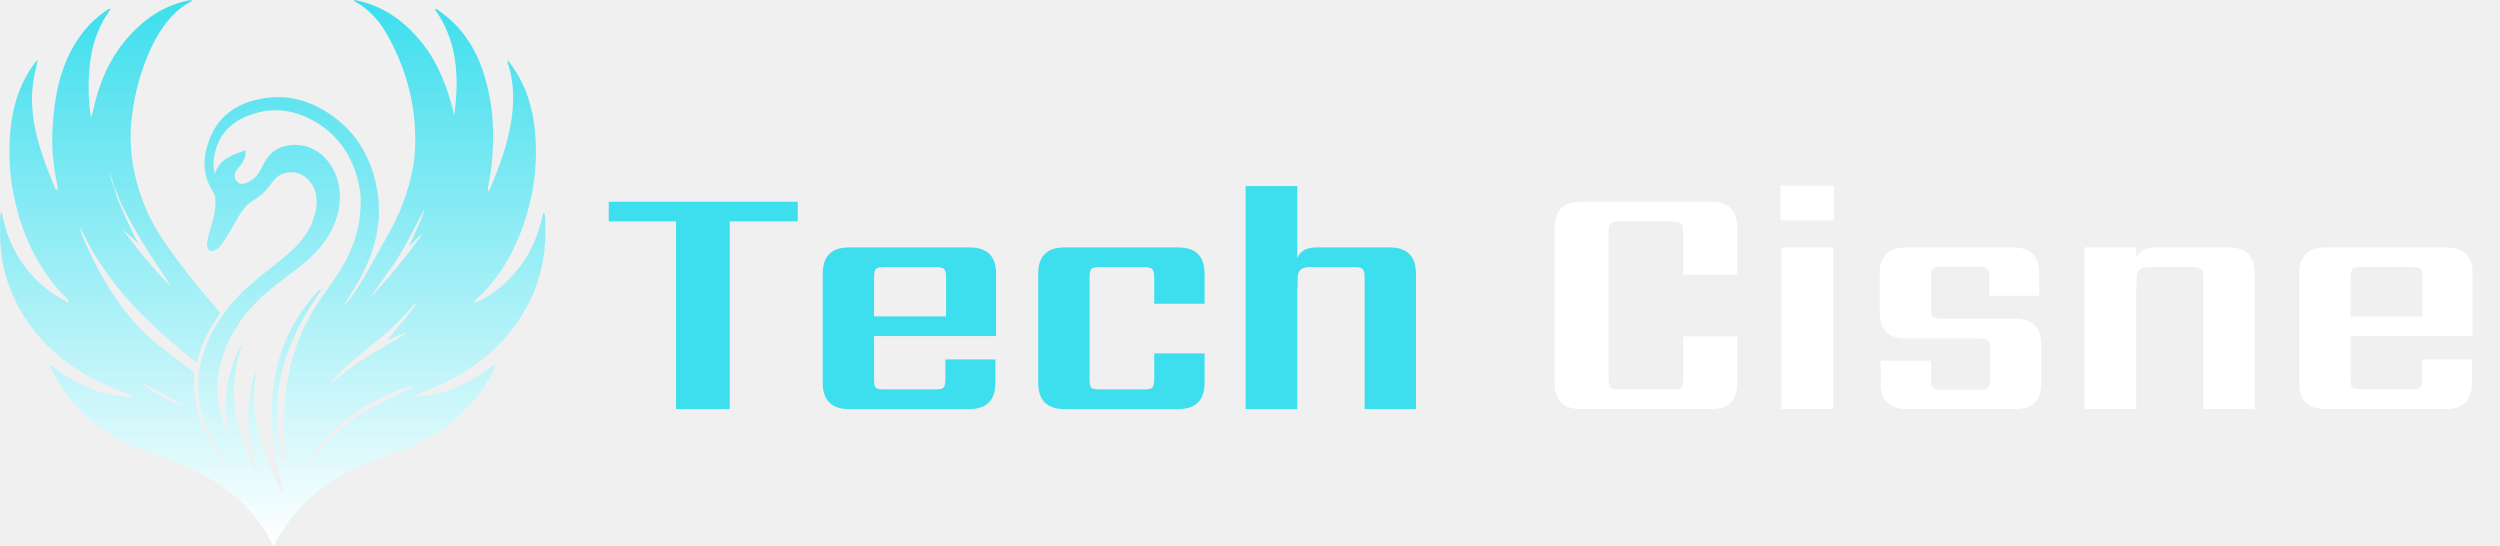
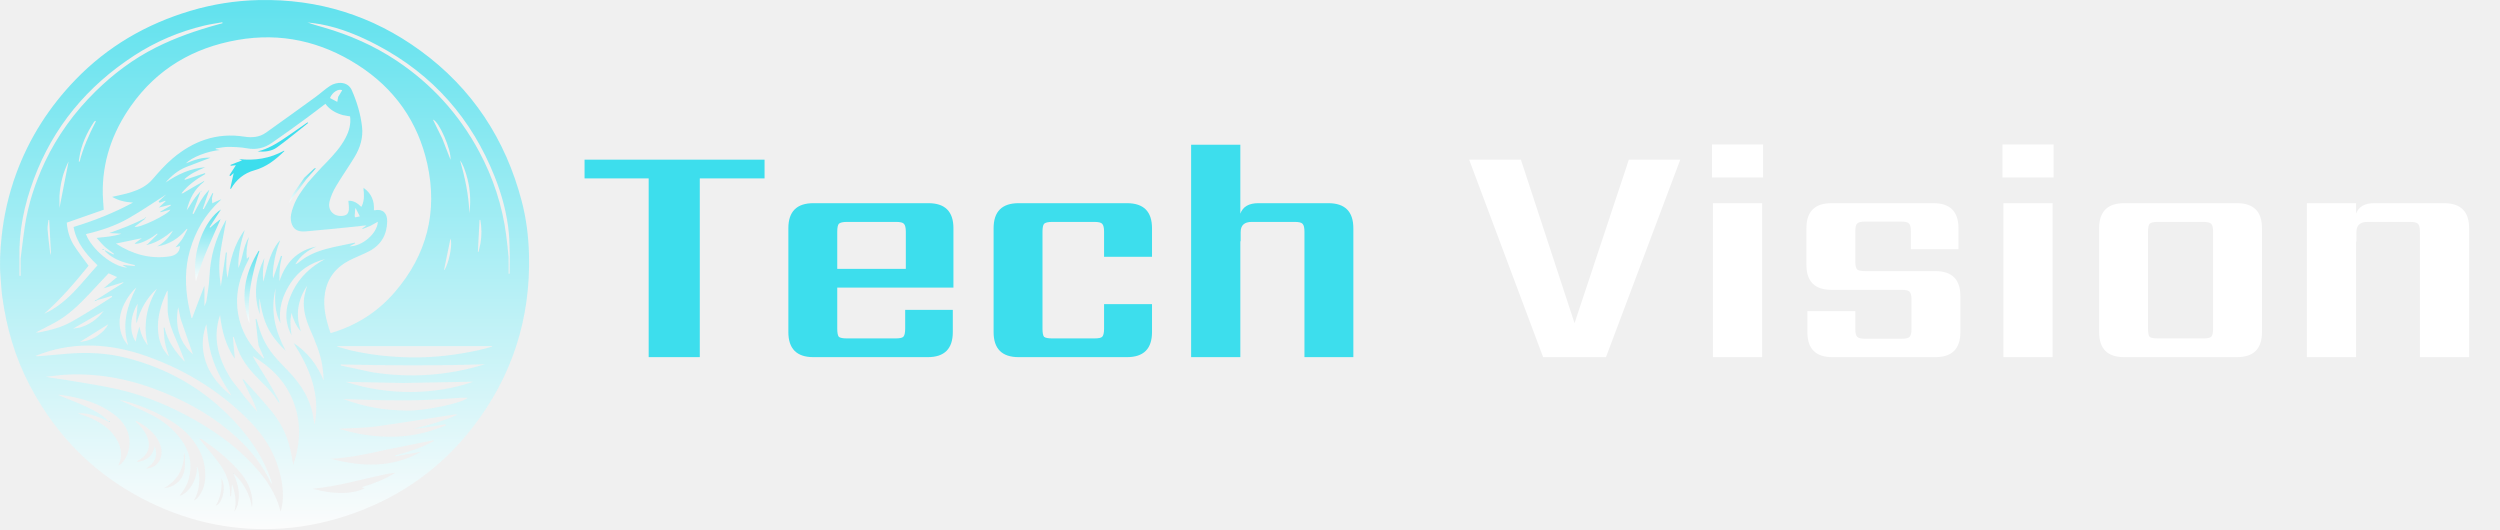
- <svg xmlns="http://www.w3.org/2000/svg" width="165" height="36" viewBox="0 0 165 36" fill="none">
-   <path d="M52.65 13.316V14.614H48.162V27H44.62V14.614H40.176V13.316H52.65ZM57.688 20.884H62.44V18.31C62.44 18.031 62.396 17.848 62.308 17.76C62.235 17.672 62.051 17.628 61.758 17.628H58.37C58.077 17.628 57.886 17.672 57.798 17.76C57.725 17.848 57.688 18.031 57.688 18.31V20.884ZM56.038 16.33H64.002C65.161 16.33 65.74 16.909 65.74 18.068V22.182H57.688V25.02C57.688 25.313 57.725 25.504 57.798 25.592C57.886 25.665 58.077 25.702 58.37 25.702H61.714C62.008 25.702 62.191 25.665 62.264 25.592C62.352 25.504 62.396 25.313 62.396 25.02V23.722H65.696V25.262C65.696 26.421 65.117 27 63.958 27H56.038C54.88 27 54.3 26.421 54.3 25.262V18.068C54.3 16.909 54.88 16.33 56.038 16.33ZM79.501 20.048H76.179V18.31C76.179 18.031 76.135 17.848 76.047 17.76C75.974 17.672 75.79 17.628 75.497 17.628H72.593C72.299 17.628 72.109 17.672 72.021 17.76C71.948 17.848 71.911 18.031 71.911 18.31V25.02C71.911 25.313 71.948 25.504 72.021 25.592C72.109 25.665 72.299 25.702 72.593 25.702H75.497C75.79 25.702 75.974 25.665 76.047 25.592C76.135 25.504 76.179 25.313 76.179 25.02V23.326H79.501V25.262C79.501 26.421 78.921 27 77.763 27H70.261C69.102 27 68.523 26.421 68.523 25.262V18.068C68.523 16.909 69.102 16.33 70.261 16.33H77.763C78.921 16.33 79.501 16.909 79.501 18.068V20.048ZM86.876 16.33H91.716C92.875 16.33 93.454 16.909 93.454 18.068V27H90.066V18.31C90.066 18.031 90.022 17.848 89.934 17.76C89.861 17.672 89.677 17.628 89.384 17.628H86.414C85.901 17.628 85.644 17.863 85.644 18.332V18.97H85.622V27H82.212V12.282H85.622V17.056C85.798 16.572 86.216 16.33 86.876 16.33Z" fill="#3DDEED" />
-   <path d="M114.657 18.134H111.093V15.296C111.093 15.003 111.049 14.819 110.961 14.746C110.873 14.658 110.689 14.614 110.411 14.614H106.847C106.568 14.614 106.385 14.658 106.297 14.746C106.209 14.819 106.165 15.003 106.165 15.296V25.02C106.165 25.313 106.209 25.504 106.297 25.592C106.385 25.665 106.568 25.702 106.847 25.702H110.411C110.689 25.702 110.873 25.665 110.961 25.592C111.049 25.504 111.093 25.313 111.093 25.02V22.204H114.657V25.262C114.657 26.421 114.077 27 112.919 27H104.339C103.18 27 102.601 26.421 102.601 25.262V15.054C102.601 13.895 103.18 13.316 104.339 13.316H112.919C114.077 13.316 114.657 13.895 114.657 15.054V18.134ZM120.988 27H117.578V16.33H120.988V27ZM117.512 14.548V12.26H121.054V14.548H117.512ZM131.338 25.042V23.018C131.338 22.739 131.294 22.556 131.206 22.468C131.133 22.38 130.95 22.336 130.656 22.336H125.794C124.636 22.336 124.056 21.757 124.056 20.598V18.068C124.056 16.909 124.636 16.33 125.794 16.33H132.856C134.015 16.33 134.594 16.909 134.594 18.068V19.52H131.294V18.288C131.294 17.995 131.25 17.811 131.162 17.738C131.089 17.65 130.906 17.606 130.612 17.606H128.126C127.848 17.606 127.664 17.65 127.576 17.738C127.488 17.811 127.444 17.995 127.444 18.288V20.356C127.444 20.649 127.488 20.84 127.576 20.928C127.664 21.001 127.848 21.038 128.126 21.038H132.988C134.147 21.038 134.726 21.617 134.726 22.776V25.262C134.726 26.421 134.147 27 132.988 27H125.86C124.702 27 124.122 26.421 124.122 25.262V23.81H127.444V25.042C127.444 25.321 127.488 25.504 127.576 25.592C127.664 25.68 127.848 25.724 128.126 25.724H130.656C130.95 25.724 131.133 25.68 131.206 25.592C131.294 25.504 131.338 25.321 131.338 25.042ZM142.241 16.33H147.081C148.24 16.33 148.819 16.909 148.819 18.068V27H145.409V18.31C145.409 18.031 145.365 17.848 145.277 17.76C145.189 17.672 145.006 17.628 144.727 17.628H141.779C141.266 17.628 141.009 17.863 141.009 18.332V18.992H140.987V27H137.577V16.33H140.987V17.056C141.163 16.572 141.581 16.33 142.241 16.33ZM155.141 20.884H159.893V18.31C159.893 18.031 159.849 17.848 159.761 17.76C159.688 17.672 159.505 17.628 159.211 17.628H155.823C155.53 17.628 155.339 17.672 155.251 17.76C155.178 17.848 155.141 18.031 155.141 18.31V20.884ZM153.491 16.33H161.455C162.614 16.33 163.193 16.909 163.193 18.068V22.182H155.141V25.02C155.141 25.313 155.178 25.504 155.251 25.592C155.339 25.665 155.53 25.702 155.823 25.702H159.167C159.461 25.702 159.644 25.665 159.717 25.592C159.805 25.504 159.849 25.313 159.849 25.02V23.722H163.149V25.262C163.149 26.421 162.57 27 161.411 27H153.491C152.333 27 151.753 26.421 151.753 25.262V18.068C151.753 16.909 152.333 16.33 153.491 16.33Z" fill="white" />
-   <path d="M11.949 0.516C10.809 1.432 10.122 2.684 9.595 4.062C9.129 5.282 8.825 6.551 8.683 7.862C8.477 9.78 8.79 11.609 9.466 13.384C10.014 14.822 10.864 16.036 11.751 17.227C12.562 18.315 13.419 19.361 14.308 20.375C14.553 20.655 14.553 20.653 14.347 20.957C13.772 21.805 13.284 22.702 13.051 23.741C13.039 23.797 13.008 23.849 12.972 23.938C9.886 21.465 7.016 18.804 5.283 14.965C5.362 15.463 5.569 15.889 5.765 16.32C6.637 18.243 7.714 20.009 9.103 21.537C9.897 22.411 10.837 23.076 11.757 23.77C12.051 23.992 12.351 24.203 12.645 24.424C12.787 24.53 12.851 24.647 12.832 24.873C12.726 26.165 12.985 27.38 13.532 28.53C13.916 29.335 14.412 30.051 14.949 30.737C14.974 30.77 14.982 30.818 15.032 30.826C14.806 30.417 14.562 30.03 14.334 29.631C13.741 28.594 13.267 27.502 13.131 26.275C12.989 25.001 13.184 23.781 13.676 22.612C14.342 21.031 15.372 19.788 16.608 18.716C17.441 17.993 18.337 17.365 19.159 16.628C19.917 15.95 20.531 15.155 20.791 14.102C20.996 13.273 20.946 12.488 20.331 11.846C19.665 11.15 18.524 11.217 17.972 12.022C17.627 12.525 17.227 12.932 16.717 13.227C16.091 13.589 15.767 14.254 15.407 14.874C15.169 15.284 14.943 15.703 14.665 16.082C14.546 16.245 14.416 16.401 14.236 16.486C14.101 16.551 13.965 16.635 13.814 16.506C13.669 16.382 13.649 16.212 13.666 16.039C13.703 15.676 13.822 15.335 13.927 14.99C14.104 14.414 14.229 13.828 14.221 13.213C14.218 13.003 14.173 12.819 14.063 12.654C13.356 11.594 13.378 10.446 13.788 9.295C14.302 7.848 15.353 7.023 16.684 6.647C18.715 6.075 20.576 6.553 22.262 7.893C23.727 9.058 24.569 10.657 24.9 12.574C25.211 14.378 24.862 16.079 24.114 17.701C23.76 18.47 23.302 19.167 22.867 19.879C22.825 19.948 22.756 20.001 22.748 20.165C22.953 19.901 23.133 19.688 23.293 19.459C24.136 18.26 24.777 16.919 25.521 15.651C26.336 14.26 26.929 12.765 27.236 11.145C27.418 10.184 27.441 9.212 27.373 8.231C27.226 6.105 26.588 4.161 25.587 2.352C25.066 1.413 24.383 0.634 23.471 0.126C23.43 0.102 23.381 0.087 23.379 0C25.136 0.314 26.554 1.269 27.735 2.683C28.91 4.09 29.547 5.788 29.982 7.605C30.315 5.109 30.202 2.71 28.692 0.6C28.827 0.569 28.885 0.653 28.955 0.7C30.485 1.742 31.461 3.248 32.003 5.101C32.341 6.258 32.523 7.446 32.543 8.667C32.563 9.902 32.472 11.12 32.216 12.323C32.197 12.412 32.167 12.507 32.212 12.603C32.304 12.588 32.315 12.499 32.343 12.435C32.973 10.984 33.516 9.497 33.755 7.904C33.942 6.654 33.923 5.407 33.524 4.194C33.508 4.147 33.481 4.099 33.51 4.043C33.594 4.016 33.615 4.101 33.65 4.147C34.548 5.333 35.061 6.699 35.255 8.217C35.575 10.733 35.23 13.149 34.313 15.468C33.674 17.087 32.77 18.511 31.54 19.672C31.455 19.752 31.346 19.819 31.305 20.011C32.524 19.503 33.476 18.678 34.287 17.637C35.106 16.585 35.586 15.357 35.856 14.023C35.972 14.058 35.953 14.139 35.959 14.203C36.159 16.713 35.64 19.017 34.281 21.068C33.139 22.792 31.636 24.037 29.896 24.965C29.11 25.384 28.297 25.727 27.479 26.057C27.406 26.086 27.334 26.121 27.27 26.187C28.244 26.131 29.2 25.978 30.114 25.583C31.034 25.187 31.87 24.629 32.699 24.031C32.62 24.352 32.477 24.636 32.324 24.909C31.542 26.297 30.488 27.391 29.257 28.302C27.956 29.266 26.48 29.765 25.006 30.279C23.314 30.869 21.728 31.682 20.365 32.952C19.476 33.781 18.743 34.753 18.162 35.861C18.142 35.898 18.123 35.936 18.101 35.971C18.093 35.984 18.076 35.989 18.06 36C17.953 35.94 17.923 35.815 17.869 35.713C17.023 34.102 15.817 32.89 14.38 31.925C12.994 30.995 11.474 30.43 9.934 29.907C8.498 29.419 7.157 28.723 5.97 27.701C4.905 26.782 4.028 25.689 3.388 24.376C3.344 24.286 3.308 24.191 3.29 24.066C4.109 24.669 4.948 25.219 5.869 25.607C6.801 25.998 7.77 26.157 8.81 26.225C8.718 26.103 8.638 26.083 8.56 26.053C7.19 25.543 5.855 24.945 4.638 24.077C2.854 22.805 1.477 21.142 0.641 18.982C0.338 18.198 0.155 17.379 0.065 16.531C-0.016 15.762 -0.013 14.996 0.028 14.226C0.032 14.169 0.024 14.107 0.111 14.018C0.656 16.826 2.152 18.76 4.495 19.974C4.552 19.806 4.469 19.762 4.415 19.709C2.47 17.776 1.356 15.348 0.844 12.562C0.633 11.41 0.586 10.243 0.651 9.076C0.749 7.341 1.186 5.723 2.178 4.325C2.256 4.214 2.318 4.079 2.489 3.994C2.419 4.297 2.355 4.561 2.297 4.826C1.931 6.523 2.147 8.17 2.656 9.793C2.923 10.646 3.234 11.479 3.588 12.293C3.629 12.39 3.648 12.511 3.786 12.572C3.82 12.254 3.727 11.965 3.676 11.681C3.498 10.691 3.417 9.693 3.46 8.689C3.529 7.075 3.748 5.489 4.376 4.004C4.967 2.609 5.845 1.484 7.051 0.674C7.118 0.629 7.181 0.577 7.316 0.582C6.575 1.596 6.132 2.726 5.966 3.975C5.804 5.2 5.811 6.427 5.986 7.697C6.119 7.534 6.126 7.381 6.157 7.242C6.529 5.548 7.17 4 8.249 2.697C9.387 1.321 10.759 0.376 12.447 0.027C12.493 0.017 12.54 0.009 12.587 0.004C12.601 0.003 12.616 0.015 12.701 0.051C12.42 0.203 12.177 0.331 11.949 0.516ZM7.513 12.276C7.409 11.913 7.304 11.55 7.2 11.187C7.279 11.572 7.33 11.969 7.52 12.355C7.566 12.511 7.606 12.67 7.659 12.823C8.024 13.879 8.529 14.861 9.01 15.855C9.048 15.934 9.121 15.999 9.111 16.064C8.78 15.757 8.437 15.44 8.094 15.123C9.062 16.462 10.11 17.722 11.253 18.89C11.065 18.526 10.84 18.196 10.614 17.866C9.67 16.484 8.79 15.056 8.043 13.534C7.848 13.138 7.736 12.7 7.513 12.276ZM23.798 13.562C23.842 13.049 23.773 12.543 23.658 12.052C23.25 10.303 22.341 8.962 20.883 8.084C19.372 7.175 17.803 7.012 16.192 7.713C15.082 8.197 14.337 9.055 14.129 10.383C14.073 10.737 14.082 11.098 14.176 11.489C14.511 10.429 15.376 10.234 16.191 9.916C16.239 10.336 16.078 10.644 15.861 10.93C15.755 11.07 15.62 11.181 15.546 11.351C15.453 11.562 15.48 11.761 15.606 11.935C15.733 12.112 15.904 12.173 16.115 12.114C16.64 11.967 17.015 11.616 17.257 11.098C17.44 10.708 17.654 10.349 17.966 10.067C18.646 9.455 19.918 9.398 20.786 9.905C22.162 10.709 22.624 12.348 22.361 13.795C22.149 14.956 21.571 15.877 20.805 16.678C20.039 17.48 19.137 18.085 18.275 18.747C17.202 19.571 16.249 20.524 15.521 21.73C14.834 22.865 14.401 24.093 14.348 25.462C14.309 26.497 14.56 27.463 14.961 28.39C14.981 28.436 14.999 28.485 15.023 28.53C15.045 28.573 15.073 28.614 15.138 28.718C14.919 27.636 14.825 26.632 14.973 25.604C15.098 24.743 15.667 22.993 15.959 22.784C15.463 24.243 15.319 25.721 15.526 27.25C15.691 28.474 16.686 30.903 17.098 31.41C16.749 30.308 16.44 29.195 16.398 28.012C16.35 26.666 16.599 24.902 16.913 24.587C16.871 24.941 16.825 25.271 16.796 25.603C16.737 26.278 16.743 26.959 16.857 27.621C17.125 29.174 17.712 30.604 18.359 32.006C18.428 32.155 18.481 32.322 18.615 32.433C18.674 32.347 18.631 32.276 18.617 32.204C18.487 31.519 18.32 30.844 18.195 30.157C17.894 28.512 17.836 26.86 18.087 25.209C18.441 22.872 19.43 20.883 20.982 19.229C21.032 19.175 21.08 19.084 21.188 19.146C21.175 19.179 21.169 19.215 21.151 19.24C20.642 19.919 20.204 20.649 19.805 21.409C18.945 23.047 18.389 24.789 18.3 26.688C18.249 27.756 18.338 28.812 18.553 29.854C18.6 30.086 18.623 30.335 18.801 30.576C18.785 30.08 18.774 29.64 18.76 29.2C18.722 27.954 18.745 26.714 18.92 25.474C19.164 23.753 19.701 22.161 20.546 20.693C21.099 19.731 21.799 18.884 22.384 17.948C23.204 16.638 23.764 15.226 23.798 13.562ZM22.062 24.997C21.93 25.133 21.79 25.264 21.727 25.472C23.249 23.944 25.14 23.069 26.891 21.943C26.395 22.024 25.974 22.33 25.565 22.447C25.765 22.199 25.996 21.91 26.231 21.625C26.464 21.342 26.704 21.065 26.935 20.78C27.163 20.499 27.399 20.223 27.562 19.885C27.448 20.046 27.282 20.137 27.159 20.282C26.218 21.394 25.133 22.32 24.007 23.196C23.324 23.729 22.67 24.307 22.062 24.997ZM21.89 28.553C21.266 29.191 20.701 29.883 20.282 30.703C20.323 30.676 20.351 30.637 20.38 30.599C21.163 29.555 22.044 28.63 23.071 27.872C24.128 27.093 25.27 26.497 26.44 25.959C26.712 25.833 26.98 25.696 27.286 25.546C27.1 25.452 26.973 25.528 26.852 25.568C25.013 26.169 23.35 27.123 21.89 28.553ZM27.611 14.889C27.757 14.542 27.949 14.216 27.999 13.823C27.461 14.827 26.965 15.855 26.377 16.824C25.79 17.792 25.091 18.664 24.459 19.593C25.721 18.322 26.826 16.899 27.89 15.435C27.54 15.626 27.337 15.995 27.012 16.222C27.207 15.79 27.403 15.357 27.611 14.889ZM9.688 25.572C10.501 26.127 11.376 26.541 12.267 26.917C11.388 26.262 10.426 25.79 9.401 25.304C9.485 25.469 9.583 25.495 9.688 25.572Z" fill="url(#paint0_linear_14_274)" />
+ <svg xmlns="http://www.w3.org/2000/svg" width="189" height="40" viewBox="0 0 189 40" fill="none">
+   <path d="M57.8 12.072V13.488H52.904V27H49.04V13.488H44.192V12.072H57.8ZM63.296 20.328H68.48V17.52C68.48 17.216 68.432 17.016 68.336 16.92C68.256 16.824 68.056 16.776 67.736 16.776H64.04C63.72 16.776 63.512 16.824 63.416 16.92C63.336 17.016 63.296 17.216 63.296 17.52V20.328ZM61.496 15.36H70.184C71.448 15.36 72.08 15.992 72.08 17.256V21.744H63.296V24.84C63.296 25.16 63.336 25.368 63.416 25.464C63.512 25.544 63.72 25.584 64.04 25.584H67.688C68.008 25.584 68.208 25.544 68.288 25.464C68.384 25.368 68.432 25.16 68.432 24.84V23.424H72.032V25.104C72.032 26.368 71.4 27 70.136 27H61.496C60.232 27 59.6 26.368 59.6 25.104V17.256C59.6 15.992 60.232 15.36 61.496 15.36ZM87.092 19.416H83.468V17.52C83.468 17.216 83.42 17.016 83.324 16.92C83.244 16.824 83.044 16.776 82.724 16.776H79.556C79.236 16.776 79.028 16.824 78.932 16.92C78.852 17.016 78.812 17.216 78.812 17.52V24.84C78.812 25.16 78.852 25.368 78.932 25.464C79.028 25.544 79.236 25.584 79.556 25.584H82.724C83.044 25.584 83.244 25.544 83.324 25.464C83.42 25.368 83.468 25.16 83.468 24.84V22.992H87.092V25.104C87.092 26.368 86.46 27 85.196 27H77.012C75.748 27 75.116 26.368 75.116 25.104V17.256C75.116 15.992 75.748 15.36 77.012 15.36H85.196C86.46 15.36 87.092 15.992 87.092 17.256V19.416ZM95.137 15.36H100.417C101.681 15.36 102.313 15.992 102.313 17.256V27H98.617V17.52C98.617 17.216 98.569 17.016 98.473 16.92C98.393 16.824 98.193 16.776 97.873 16.776H94.633C94.073 16.776 93.793 17.032 93.793 17.544V18.24H93.769V27H90.049V10.944H93.769V16.152C93.961 15.624 94.417 15.36 95.137 15.36Z" fill="#3DDEED" />
+   <path d="M123.14 12.072H127.028L121.412 27H116.66L111.068 12.072H114.98L119.036 24.432L123.14 12.072ZM133.218 27H129.498V15.36H133.218V27ZM129.426 13.416V10.92H133.29V13.416H129.426ZM144.509 24.864V22.656C144.509 22.352 144.461 22.152 144.365 22.056C144.285 21.96 144.085 21.912 143.765 21.912H138.461C137.197 21.912 136.565 21.28 136.565 20.016V17.256C136.565 15.992 137.197 15.36 138.461 15.36H146.165C147.429 15.36 148.061 15.992 148.061 17.256V18.84H144.461V17.496C144.461 17.176 144.413 16.976 144.317 16.896C144.237 16.8 144.037 16.752 143.717 16.752H141.005C140.701 16.752 140.501 16.8 140.405 16.896C140.309 16.976 140.261 17.176 140.261 17.496V19.752C140.261 20.072 140.309 20.28 140.405 20.376C140.501 20.456 140.701 20.496 141.005 20.496H146.309C147.573 20.496 148.205 21.128 148.205 22.392V25.104C148.205 26.368 147.573 27 146.309 27H138.533C137.269 27 136.637 26.368 136.637 25.104V23.52H140.261V24.864C140.261 25.168 140.309 25.368 140.405 25.464C140.501 25.56 140.701 25.608 141.005 25.608H143.765C144.085 25.608 144.285 25.56 144.365 25.464C144.461 25.368 144.509 25.168 144.509 24.864ZM155.179 27H151.459V15.36H155.179V27ZM151.387 13.416V10.92H155.251V13.416H151.387ZM167.31 24.84V17.52C167.31 17.216 167.262 17.016 167.166 16.92C167.07 16.824 166.87 16.776 166.566 16.776H163.134C162.814 16.776 162.606 16.824 162.51 16.92C162.43 17.016 162.39 17.216 162.39 17.52V24.84C162.39 25.16 162.43 25.368 162.51 25.464C162.606 25.544 162.814 25.584 163.134 25.584H166.566C166.87 25.584 167.07 25.544 167.166 25.464C167.262 25.368 167.31 25.16 167.31 24.84ZM160.59 15.36H169.11C170.374 15.36 171.006 15.992 171.006 17.256V25.104C171.006 26.368 170.374 27 169.11 27H160.59C159.326 27 158.694 26.368 158.694 25.104V17.256C158.694 15.992 159.326 15.36 160.59 15.36ZM179.489 15.36H184.769C186.033 15.36 186.665 15.992 186.665 17.256V27H182.945V17.52C182.945 17.216 182.897 17.016 182.801 16.92C182.705 16.824 182.505 16.776 182.201 16.776H178.985C178.425 16.776 178.145 17.032 178.145 17.544V18.264H178.121V27H174.401V15.36H178.121V16.152C178.313 15.624 178.769 15.36 179.489 15.36Z" fill="white" />
+   <path d="M0.044 20.991C-0.045 19.961 0.012 18.955 0.116 17.951C0.286 16.296 0.654 14.685 1.228 13.119C2.213 10.435 3.723 8.078 5.713 6.019C8.134 3.515 11.046 1.821 14.383 0.823C16.078 0.316 17.81 0.043 19.579 0.005C24.081 -0.091 28.162 1.189 31.779 3.828C35.709 6.694 38.22 10.536 39.443 15.213C39.788 16.534 39.957 17.881 39.992 19.241C40.117 24.082 38.724 28.449 35.748 32.291C33.41 35.308 30.426 37.47 26.815 38.776C25.045 39.416 23.229 39.824 21.347 39.953C17.851 40.191 14.535 39.528 11.389 38.011C7.351 36.065 4.324 33.086 2.254 29.147C1.141 27.027 0.484 24.76 0.166 22.395C0.104 21.937 0.084 21.473 0.044 20.991ZM11.901 17.7C11.894 17.685 11.887 17.671 11.88 17.657C11.872 17.666 11.864 17.675 11.832 17.687C11.824 17.7 11.816 17.713 11.778 17.733C11.163 18.201 10.385 18.517 10.175 18.41C10.345 18.285 10.527 18.151 10.723 18.007C10.035 18.15 9.389 18.284 8.763 18.415C8.744 18.398 8.757 18.413 8.774 18.423C10.002 19.209 11.328 19.601 12.798 19.388C13.325 19.311 13.597 19.027 13.603 18.597C13.501 18.628 13.395 18.661 13.268 18.699C13.456 18.47 13.639 18.282 13.78 18.066C13.926 17.843 14.03 17.593 14.167 17.332C14.164 17.32 14.16 17.308 14.157 17.296C14.144 17.306 14.13 17.316 14.088 17.335C13.509 18.025 12.794 18.485 11.89 18.626C12.399 18.34 12.795 17.946 13.072 17.431C12.497 17.907 11.894 18.328 11.148 18.509C11.148 18.509 11.134 18.492 11.147 18.465C11.383 18.228 11.62 17.991 11.87 17.747C11.878 17.74 11.884 17.731 11.901 17.7ZM38.45 20.013C38.45 20.24 38.45 20.467 38.45 20.694C38.476 20.694 38.502 20.694 38.528 20.695C38.528 20.44 38.528 20.185 38.532 19.889C38.532 19.71 38.531 19.53 38.539 19.309C38.518 18.756 38.523 18.201 38.472 17.652C38.334 16.179 37.955 14.761 37.411 13.387C35.673 8.99 32.737 5.637 28.521 3.415C27.161 2.699 25.748 2.112 24.224 1.83C23.903 1.771 23.576 1.74 23.252 1.697C23.659 1.852 24.07 1.96 24.479 2.078C26.438 2.647 28.289 3.459 29.985 4.59C32.632 6.355 34.708 8.643 36.211 11.437C37.281 13.425 37.972 15.535 38.267 17.771C38.338 18.31 38.393 18.852 38.448 19.434C38.452 19.613 38.456 19.793 38.45 20.013ZM18.41 29.902C18.418 29.909 18.426 29.916 18.44 29.944C18.762 30.325 19.085 30.706 19.447 31.133C19.293 30.631 19.095 30.205 18.856 29.76C18.684 29.405 18.511 29.051 18.321 28.659C18.389 28.696 18.433 28.707 18.458 28.735C19.134 29.497 19.828 30.246 20.479 31.029C21.176 31.867 21.67 32.821 21.927 33.883C22.024 34.28 22.083 34.687 22.17 35.15C22.727 33.495 22.791 31.901 22.158 30.307C21.561 28.803 20.473 27.735 19.096 26.913C19.444 27.529 19.833 28.117 20.2 28.718C20.51 29.227 20.797 29.751 21.089 30.271C21.125 30.336 21.123 30.422 21.139 30.499C21.073 30.449 21.039 30.394 21.006 30.337C20.664 29.747 20.178 29.276 19.698 28.802C19.001 28.113 18.361 27.381 17.998 26.456C17.872 26.134 17.777 25.8 17.668 25.472C17.647 25.474 17.626 25.475 17.606 25.477C17.654 26.019 17.702 26.562 17.752 27.122C17.062 26.116 16.765 24.997 16.637 23.819C16.072 25.468 16.46 26.977 17.333 28.444C17.361 28.482 17.39 28.519 17.425 28.585C17.453 28.625 17.482 28.665 17.514 28.734C17.809 29.113 18.105 29.492 18.403 29.87C18.403 29.87 18.405 29.872 18.41 29.902ZM13.897 34.642C13.804 35.633 13.314 36.373 12.399 36.909C12.533 36.886 12.606 36.88 12.676 36.861C13.328 36.691 13.764 36.273 13.929 35.639C14.018 35.297 13.973 34.92 13.994 34.523C13.973 34.427 13.952 34.331 13.931 34.235C13.922 34.236 13.912 34.238 13.903 34.24C13.903 34.361 13.903 34.483 13.897 34.642ZM9.643 26.057C9.652 26.069 9.66 26.08 9.669 26.091C9.674 26.081 9.686 26.064 9.683 26.062C9.673 26.051 9.658 26.046 9.66 26.004C9.228 24.509 9.595 23.125 10.308 21.732C9.64 22.334 8.955 23.488 9.048 24.588C9.094 25.137 9.27 25.625 9.643 26.057ZM17.412 29.855C17.428 29.862 17.444 29.869 17.459 29.877C17.448 29.852 17.438 29.827 17.423 29.77C17.41 29.744 17.398 29.717 17.382 29.693C16.556 28.481 15.946 27.181 15.743 25.718C15.689 25.327 15.65 24.934 15.6 24.509C15.315 25.287 15.255 26.054 15.414 26.828C15.671 28.086 16.422 29.035 17.412 29.855ZM24.316 12.651C24.446 12.518 24.578 12.386 24.707 12.251C25.244 11.687 25.767 11.112 26.128 10.416C26.389 9.914 26.544 9.386 26.466 8.797C26.28 8.769 26.103 8.742 25.9 8.696C25.38 8.549 24.93 8.294 24.598 7.85C24.09 8.234 23.6 8.617 23.097 8.983C22.247 9.601 21.399 10.221 20.533 10.815C19.975 11.197 19.357 11.339 18.667 11.212C18.204 11.126 17.725 11.11 17.252 11.106C16.937 11.104 16.62 11.18 16.304 11.221C16.307 11.239 16.309 11.257 16.311 11.274C16.404 11.294 16.496 11.315 16.62 11.341C15.688 11.429 14.501 11.885 14.049 12.351C14.688 12.092 15.277 11.878 15.913 11.924C15.305 12.166 14.692 12.381 14.088 12.621C13.465 12.869 12.959 13.287 12.518 13.797C13.428 13.188 14.392 12.719 15.513 12.646C14.951 12.879 14.4 13.124 13.951 13.538C13.959 13.558 13.966 13.577 13.974 13.596C14.481 13.427 14.988 13.258 15.494 13.09C15.503 13.112 15.512 13.134 15.521 13.156C14.857 13.531 14.245 13.971 13.742 14.583C13.739 14.6 13.736 14.617 13.733 14.633C13.761 14.624 13.788 14.614 13.846 14.597C14.368 14.287 14.891 13.977 15.427 13.688C15.433 13.694 15.438 13.7 15.431 13.734C14.7 14.281 14.326 15.041 14.115 15.899C14.241 15.746 14.334 15.574 14.438 15.408C14.54 15.243 14.647 15.079 14.765 14.925C14.877 14.777 15.006 14.643 15.165 14.46C14.944 15.067 14.749 15.604 14.554 16.142C14.581 16.154 14.607 16.167 14.634 16.179C14.971 15.54 15.277 14.88 15.827 14.338C15.652 14.85 15.492 15.317 15.332 15.784C15.356 15.794 15.38 15.803 15.404 15.813C15.624 15.408 15.844 15.002 16.064 14.596C16.082 14.605 16.101 14.614 16.119 14.624C16.086 14.743 16.037 14.86 16.026 14.981C16.014 15.102 16.039 15.227 16.049 15.37C16.269 15.261 16.455 15.168 16.664 15.096C16.672 15.103 16.68 15.11 16.669 15.139C15.519 16.18 14.773 17.467 14.353 18.942C13.971 20.283 13.991 21.642 14.24 23.003C14.305 23.355 14.398 23.703 14.478 24.053C14.493 24.052 14.508 24.051 14.524 24.05C14.838 23.221 15.153 22.392 15.455 21.597C15.455 22.067 15.455 22.582 15.455 23.155C15.521 22.976 15.594 22.85 15.613 22.717C15.698 22.12 15.809 21.523 15.835 20.924C15.898 19.425 16.292 18.029 17.031 16.724C17.055 16.682 17.091 16.646 17.105 16.629C16.955 17.448 16.784 18.271 16.659 19.101C16.535 19.927 16.556 20.757 16.697 21.64C16.83 20.745 16.953 19.915 17.076 19.086C17.101 19.089 17.125 19.092 17.15 19.095C17.103 19.734 17.061 20.374 17.206 21.014C17.385 19.712 17.694 18.463 18.5 17.387C18.205 18.315 17.99 19.254 18.021 20.267C18.373 19.492 18.375 18.636 18.819 17.926C18.672 18.461 18.596 19 18.663 19.571C18.734 19.504 18.79 19.451 18.846 19.398C18.844 19.504 18.813 19.592 18.769 19.674C18.083 20.972 17.744 22.336 18.015 23.803C18.187 24.733 18.574 25.573 19.192 26.337C19.433 26.589 19.675 26.841 19.916 27.093C19.932 27.081 19.949 27.07 19.966 27.058C19.831 26.761 19.696 26.464 19.552 26.129C19.527 25.953 19.498 25.777 19.478 25.599C19.423 25.106 19.372 24.612 19.32 24.118C19.343 24.115 19.366 24.111 19.388 24.108C19.407 24.168 19.428 24.227 19.443 24.287C19.671 25.212 20.047 26.071 20.652 26.814C21.002 27.242 21.392 27.64 21.778 28.038C22.787 29.078 23.524 30.256 23.711 31.721C23.727 31.847 23.759 31.971 23.784 32.097C24.237 29.792 23.398 27.824 22.203 25.939C23.269 26.637 23.994 27.6 24.471 28.77C24.451 28.374 24.422 27.986 24.36 27.604C24.205 26.652 23.817 25.775 23.44 24.896C23.082 24.06 22.835 23.204 23.031 22.284C23.08 22.054 23.155 21.83 23.218 21.603C22.495 22.679 22.325 23.828 22.753 25.06C22.384 24.653 22.186 24.174 22.034 23.656C21.984 23.927 21.952 24.197 21.957 24.466C21.963 24.742 22.005 25.016 22.036 25.341C21.416 24.171 21.603 23.07 22.139 21.996C22.67 20.931 23.509 20.155 24.56 19.594C23.462 19.873 22.584 20.459 21.967 21.401C21.363 22.323 21.041 23.32 21.203 24.438C20.769 23.597 20.759 22.705 20.837 21.801C20.415 23.473 20.805 25.022 21.592 26.512C20.25 25.246 19.915 24.213 19.691 22.95C19.669 22.833 19.647 22.716 19.625 22.599C19.619 22.6 19.614 22.602 19.608 22.604C19.608 22.734 19.608 22.864 19.608 23.033C19.62 23.276 19.631 23.52 19.643 23.763C19.133 22.292 19.328 20.88 19.988 19.506C19.897 20.106 19.836 20.706 19.903 21.311C20.023 20.894 20.113 20.473 20.23 20.06C20.422 19.384 20.672 18.732 21.142 18.192C21.148 18.197 21.155 18.202 21.155 18.239C20.795 19.094 20.549 20.531 20.648 21.05C20.832 20.519 21.036 19.929 21.241 19.34C21.27 19.348 21.299 19.357 21.328 19.366C21.281 19.573 21.223 19.779 21.19 19.989C21.157 20.202 21.141 20.419 21.131 20.634C21.122 20.842 21.129 21.051 21.129 21.259C21.58 19.863 22.452 18.947 23.91 18.64C23.258 18.933 22.697 19.339 22.331 19.977C22.403 19.96 22.464 19.927 22.52 19.886C22.659 19.785 22.791 19.674 22.933 19.576C23.632 19.096 24.43 18.86 25.278 18.668C25.796 18.56 26.314 18.451 26.832 18.343C26.837 18.361 26.841 18.379 26.845 18.397C26.71 18.47 26.575 18.542 26.424 18.622C27.387 18.631 28.527 17.647 28.566 16.763C28.38 16.87 28.206 16.97 27.994 17.08C27.8 17.157 27.606 17.235 27.411 17.313C27.405 17.296 27.398 17.279 27.392 17.263C27.499 17.191 27.605 17.12 27.712 17.049C27.494 17.036 27.299 17.085 27.102 17.105C25.762 17.241 24.423 17.384 23.081 17.495C22.473 17.545 22.142 17.305 22.021 16.812C21.919 16.401 22.035 16.014 22.17 15.632C22.411 14.949 22.836 14.373 23.29 13.786C23.622 13.412 23.955 13.037 24.316 12.651ZM17.729 35.864C18.446 36.551 18.885 37.381 19.052 38.361C19.072 38.155 19.088 37.947 19.069 37.742C18.992 36.95 18.641 36.272 18.129 35.676C17.299 34.709 16.304 33.925 15.256 33.205C15.213 33.175 15.148 33.176 15.062 33.154C15.092 33.205 15.098 33.218 15.107 33.229C15.587 33.812 16.096 34.374 16.539 34.984C17.078 35.727 17.438 36.551 17.4 37.499C17.4 37.505 17.393 37.511 17.389 37.518C17.395 37.517 17.401 37.517 17.464 37.512C17.49 37.216 17.517 36.911 17.543 36.608C17.789 37.273 17.896 37.958 17.721 38.678C17.823 38.517 17.915 38.354 17.963 38.18C18.184 37.375 18.002 36.617 17.682 35.87C17.688 35.865 17.694 35.86 17.729 35.864ZM7.284 22.706C7.275 22.7 7.267 22.694 7.279 22.665C7.961 22.234 8.644 21.804 9.327 21.374C9.325 21.361 9.323 21.348 9.321 21.336C8.83 21.488 8.339 21.641 7.823 21.801C8.177 21.507 8.515 21.226 8.852 20.946C8.641 20.853 8.437 20.762 8.209 20.661C7.718 21.185 7.223 21.717 6.725 22.246C5.946 23.073 5.132 23.859 4.118 24.405C3.655 24.654 3.185 24.889 2.714 25.133C2.794 25.133 2.871 25.145 2.944 25.131C3.781 24.971 4.61 24.763 5.358 24.351C6.133 23.925 6.878 23.444 7.633 22.983C7.917 22.81 8.195 22.625 8.476 22.446C8.465 22.418 8.453 22.391 8.442 22.364C8.064 22.485 7.686 22.606 7.284 22.706ZM8.197 31.886C7.315 31.403 6.433 31.167 5.883 31.263C6.128 31.343 6.387 31.41 6.632 31.512C7.495 31.873 8.286 32.341 8.787 33.161C9.176 33.799 9.289 34.477 8.954 35.172L8.96 35.18C8.96 35.18 8.951 35.173 8.981 35.19C9.041 35.15 9.111 35.12 9.16 35.069C9.536 34.675 9.742 34.201 9.782 33.664C9.858 32.65 9.379 31.89 8.598 31.309C7.487 30.483 6.194 30.101 4.842 29.89C4.691 29.866 4.537 29.857 4.384 29.841C4.739 30.014 5.097 30.144 5.45 30.288C5.811 30.434 6.172 30.584 6.525 30.75C7.15 31.044 7.765 31.356 8.239 31.878C8.235 31.886 8.23 31.894 8.197 31.886ZM25.85 32.4C25.787 32.403 25.724 32.406 25.654 32.409C25.665 32.429 25.667 32.44 25.671 32.441C25.742 32.458 25.813 32.474 25.918 32.496C26.688 32.728 27.473 32.881 28.277 32.956C29.722 33.092 31.145 33.01 32.536 32.578C32.93 32.456 33.315 32.304 33.703 32.166C33.694 32.134 33.685 32.102 33.676 32.07C33.408 32.116 33.141 32.164 32.872 32.208C32.598 32.253 32.324 32.3 32.048 32.337C31.783 32.371 31.516 32.394 31.25 32.422C32.392 32.14 33.517 31.836 34.585 31.351C34.505 31.334 34.428 31.324 34.355 31.335C32.386 31.638 30.42 31.965 28.447 32.237C27.6 32.353 26.738 32.357 25.85 32.4ZM7.94 18.923C8.153 19.03 8.365 19.137 8.578 19.244C8.589 19.223 8.6 19.202 8.611 19.182C8.381 19.008 8.137 18.849 7.924 18.655C7.709 18.459 7.524 18.228 7.298 17.983C7.98 17.917 8.598 17.874 9.185 17.667C8.877 17.65 8.569 17.634 8.261 17.617C9.192 17.29 10.098 16.941 10.977 16.493C10.986 16.498 10.994 16.503 10.984 16.533C10.71 16.738 10.437 16.944 10.171 17.143C10.485 17.29 12.726 16.215 12.884 15.846C12.624 15.914 12.374 15.98 12.123 16.047C12.12 16.033 12.116 16.019 12.112 16.005C12.378 15.85 12.644 15.695 12.909 15.54C12.9 15.518 12.891 15.497 12.881 15.475C12.608 15.543 12.334 15.61 12.008 15.691C12.205 15.507 12.36 15.364 12.514 15.22C12.505 15.207 12.496 15.194 12.487 15.181C12.348 15.231 12.209 15.281 12.07 15.33C12.043 15.297 12.017 15.264 11.99 15.231C12.208 15.032 12.425 14.832 12.576 14.695C11.682 15.266 10.733 15.924 9.734 16.495C8.73 17.07 7.627 17.433 6.495 17.699C6.95 18.87 8.519 20.163 9.618 20.236C9.508 20.176 9.398 20.115 9.288 20.054C9.294 20.045 9.299 20.036 9.305 20.027C9.599 20.057 9.893 20.086 10.187 20.116C10.19 20.09 10.192 20.065 10.195 20.039C10.044 20.003 9.894 19.968 9.743 19.931C9.04 19.758 8.394 19.478 7.894 18.934C7.9 18.926 7.906 18.918 7.94 18.923ZM1.47 19.603C1.47 20.019 1.47 20.436 1.47 20.852C1.5 20.852 1.529 20.852 1.559 20.852C1.559 20.427 1.559 20.001 1.561 19.538C1.663 18.739 1.751 17.938 1.871 17.142C2.128 15.442 2.653 13.821 3.386 12.266C4.34 10.242 5.639 8.462 7.238 6.894C8.591 5.569 10.09 4.444 11.791 3.589C13.28 2.84 14.845 2.299 16.448 1.859C16.573 1.824 16.698 1.79 16.823 1.755C16.818 1.731 16.812 1.707 16.807 1.683C16.36 1.764 15.909 1.825 15.468 1.929C13.556 2.383 11.767 3.143 10.129 4.211C6.595 6.514 4.019 9.601 2.549 13.558C1.829 15.494 1.409 17.486 1.47 19.603ZM27.514 14.224C28.087 14.634 28.311 15.203 28.267 15.889C28.303 15.891 28.326 15.897 28.346 15.893C28.939 15.777 29.281 16.111 29.271 16.73C29.256 17.742 28.816 18.515 27.911 18.991C27.415 19.253 26.879 19.442 26.381 19.702C25.374 20.228 24.743 21.051 24.564 22.174C24.399 23.212 24.651 24.201 24.99 25.18C25.029 25.172 25.058 25.168 25.086 25.159C26.971 24.592 28.566 23.569 29.844 22.086C32.272 19.268 33.1 16.011 32.308 12.409C31.605 9.213 29.827 6.686 27.042 4.905C24.265 3.129 21.235 2.448 17.965 3.019C14.608 3.606 11.869 5.211 9.897 8.012C8.484 10.021 7.714 12.236 7.771 14.706C7.78 15.078 7.816 15.449 7.842 15.855C6.918 16.178 5.988 16.504 5.047 16.833C5.097 17.436 5.259 18.035 5.598 18.563C5.931 19.08 6.316 19.565 6.696 20.089C5.675 21.346 4.602 22.611 3.347 23.714C5.089 22.935 6.139 21.407 7.373 20.056C6.519 19.227 5.774 18.359 5.561 17.159C7.119 16.684 8.604 16.1 10.056 15.315C9.461 15.28 8.945 15.164 8.482 14.883C8.956 14.77 9.427 14.684 9.88 14.542C10.506 14.344 11.087 14.072 11.535 13.551C12.003 13.006 12.484 12.461 13.029 11.997C14.59 10.666 16.385 10.002 18.469 10.331C19.062 10.425 19.618 10.375 20.108 10.028C21.363 9.139 22.609 8.237 23.854 7.333C24.23 7.06 24.572 6.736 24.962 6.486C25.445 6.177 26.286 6.118 26.596 6.821C26.982 7.699 27.257 8.611 27.369 9.565C27.468 10.402 27.23 11.168 26.803 11.874C26.355 12.616 25.85 13.325 25.408 14.071C25.194 14.432 25.012 14.831 24.913 15.236C24.746 15.926 25.265 16.427 25.964 16.31C26.208 16.269 26.347 16.14 26.373 15.852C26.392 15.632 26.351 15.406 26.337 15.178C26.729 15.153 27.031 15.364 27.313 15.637C27.333 15.605 27.352 15.582 27.363 15.556C27.552 15.128 27.535 14.685 27.473 14.226C27.473 14.226 27.485 14.214 27.514 14.224ZM10.541 26.742C7.894 25.922 5.265 25.851 2.664 26.917C2.776 26.934 2.887 26.933 2.998 26.923C3.71 26.863 4.422 26.796 5.134 26.739C6.629 26.62 8.116 26.689 9.571 27.06C12.471 27.799 15.013 29.186 17.155 31.276C18.617 32.703 19.794 34.316 20.476 36.254C20.511 36.353 20.533 36.457 20.561 36.559C20.497 36.536 20.476 36.5 20.458 36.462C19.861 35.173 18.988 34.086 17.954 33.123C16.342 31.622 14.466 30.532 12.435 29.694C10.071 28.718 7.616 28.196 5.044 28.324C4.518 28.35 3.994 28.429 3.469 28.483C3.991 28.593 4.508 28.642 5.019 28.729C6.284 28.943 7.556 29.13 8.807 29.408C10.604 29.807 12.31 30.471 13.941 31.323C15.919 32.357 17.738 33.602 19.244 35.258C20.139 36.241 20.87 37.326 21.214 38.659C21.236 38.599 21.252 38.566 21.26 38.531C21.434 37.807 21.416 37.078 21.286 36.353C20.971 34.598 20.125 33.106 18.884 31.847C16.544 29.469 13.756 27.791 10.541 26.742ZM26.458 26.474C27.964 26.826 29.492 26.994 31.037 27.019C32.787 27.049 34.513 26.84 36.219 26.466C36.554 26.392 36.882 26.291 37.213 26.202C37.209 26.191 37.206 26.179 37.202 26.168C33.302 26.168 29.403 26.168 25.503 26.168C25.502 26.18 25.5 26.193 25.499 26.205C25.807 26.291 26.115 26.377 26.458 26.474ZM11.823 31.21C10.912 30.797 9.989 30.413 9.016 30.234C9.804 30.596 10.616 30.939 11.401 31.336C12.308 31.795 13.095 32.417 13.699 33.241C14.357 34.139 14.561 35.127 14.27 36.21C14.142 36.685 13.883 37.086 13.575 37.482C14.261 37.321 14.971 36.197 14.879 35.241C15.164 35.771 15.158 37.038 14.657 37.846C14.778 37.77 14.896 37.687 14.984 37.579C15.33 37.159 15.486 36.662 15.513 36.131C15.574 34.892 15.116 33.837 14.293 32.931C13.612 32.181 12.749 31.677 11.823 31.21ZM28.121 28.141C31.014 28.596 33.86 28.406 36.657 27.538C33.028 27.662 29.398 27.633 25.768 27.554C25.765 27.58 25.762 27.605 25.759 27.631C26.533 27.799 27.307 27.968 28.121 28.141ZM29.108 34.019C27.746 34.327 26.382 34.619 24.979 34.683C27.319 35.284 29.622 35.41 31.819 34.155C31.173 34.271 30.527 34.386 29.881 34.502C29.876 34.479 29.87 34.456 29.864 34.433C30.881 34.171 31.873 33.847 32.796 33.347C32.789 33.325 32.783 33.303 32.776 33.281C31.566 33.525 30.356 33.769 29.108 34.019ZM34.858 30.072C33.875 30.133 32.892 30.216 31.908 30.247C30.915 30.278 29.921 30.27 28.927 30.256C27.951 30.243 26.975 30.201 25.946 30.169C27.676 30.789 28.939 30.999 30.709 31.044C32.09 31.079 35.009 30.467 35.358 30.07C35.201 30.07 35.051 30.07 34.858 30.072ZM30.468 28.954C29.036 28.926 27.604 28.898 26.144 28.869C29.331 29.921 32.914 29.864 35.785 28.857C34.068 28.889 32.291 28.921 30.468 28.954ZM12.676 23.535C12.676 23.027 12.676 22.519 12.676 21.971C12.631 22.022 12.613 22.035 12.605 22.052C12.166 23.021 11.858 24.02 11.956 25.099C12.018 25.791 12.248 26.415 12.781 26.957C12.665 26.571 12.533 26.232 12.469 25.881C12.402 25.519 12.402 25.145 12.373 24.776C12.394 24.771 12.415 24.765 12.437 24.76C12.656 25.78 13.247 26.581 13.952 27.34C13.943 27.281 13.945 27.235 13.929 27.197C13.73 26.699 13.541 26.197 13.323 25.707C13.02 25.022 12.744 24.331 12.676 23.535ZM23.696 36.937C23.691 36.945 23.686 36.954 23.683 36.963C23.683 36.965 23.695 36.971 23.701 36.973C24.542 37.191 25.394 37.318 26.266 37.252C26.709 37.219 27.137 37.12 27.564 36.923C27.5 36.895 27.457 36.875 27.355 36.83C28.289 36.556 29.128 36.215 29.908 35.734C29.602 35.769 29.303 35.819 29.005 35.882C27.25 36.251 25.524 36.773 23.696 36.937ZM10.305 24.037C10.338 23.69 10.371 23.343 10.408 22.963C9.88 23.801 9.715 25.043 10.255 25.82C10.291 25.649 10.326 25.46 10.372 25.274C10.418 25.087 10.474 24.902 10.534 24.69C10.642 25.234 10.844 25.703 11.182 26.116C10.977 25.381 10.967 24.642 11.084 23.898C11.201 23.156 11.481 22.476 11.861 21.829C11.073 22.54 10.589 23.424 10.329 24.441C10.312 24.385 10.309 24.333 10.306 24.282C10.304 24.215 10.303 24.148 10.305 24.037ZM10.241 31.876C10.612 32.179 10.913 32.539 11.106 32.976C11.454 33.762 11.181 34.47 10.401 34.833C10.385 34.84 10.377 34.863 10.366 34.878C10.381 34.895 10.396 34.911 10.411 34.928C11.074 34.808 11.566 34.492 11.687 33.742C11.991 34.506 11.666 35.026 11.027 35.429C11.618 35.385 12.013 35.084 12.159 34.574C12.27 34.186 12.208 33.805 12.04 33.442C11.691 32.692 11.052 32.24 10.363 31.842C10.328 31.822 10.261 31.855 10.241 31.876ZM13.654 24.098C13.595 23.823 13.537 23.548 13.468 23.225C13.182 24.806 13.666 25.978 14.588 26.793C14.288 25.927 13.977 25.03 13.654 24.098ZM35.243 13.175C35.125 12.81 35.014 12.442 34.78 12.129C35.157 13.431 35.436 14.745 35.487 16.131C35.616 15.083 35.538 14.13 35.243 13.175ZM4.496 14.803C4.496 15.132 4.496 15.46 4.496 15.724C4.716 14.598 4.948 13.416 5.186 12.201C4.773 13.027 4.556 13.873 4.496 14.803ZM7.222 9.226C7.232 9.195 7.242 9.164 7.252 9.133C7.206 9.154 7.141 9.163 7.117 9.199C6.554 10.049 6.131 10.957 5.988 11.976C5.977 12.053 5.966 12.131 5.956 12.209C5.976 12.214 5.996 12.219 6.016 12.223C6.286 11.182 6.713 10.204 7.222 9.226ZM33.439 10.485C33.648 11.023 33.856 11.561 34.055 12.072C34.144 11.372 33.18 9.151 32.73 9.042C32.961 9.508 33.195 9.98 33.439 10.485ZM7.483 25.301C7.765 25.087 8.017 24.849 8.186 24.514C7.455 24.97 6.751 25.41 6.038 25.855C6.559 25.796 7.038 25.64 7.483 25.301ZM5.994 24.772C6.736 24.568 7.333 24.158 7.834 23.515C7.03 23.977 6.276 24.411 5.518 24.847C5.653 24.826 5.805 24.802 5.994 24.772ZM25.566 7.324C25.668 7.155 25.77 6.987 25.872 6.819C25.589 6.684 25.118 6.972 24.946 7.411C25.13 7.508 25.316 7.606 25.499 7.703C25.522 7.578 25.542 7.468 25.566 7.324ZM3.786 19.081C3.803 19.134 3.82 19.187 3.836 19.241C3.843 19.239 3.85 19.237 3.857 19.235C3.812 18.368 3.766 17.5 3.72 16.633C3.702 16.631 3.683 16.63 3.665 16.629C3.64 16.867 3.58 17.109 3.596 17.344C3.637 17.913 3.713 18.479 3.786 19.081ZM33.698 20.234C34.015 19.55 34.207 18.382 34.056 18.038C33.895 18.822 33.734 19.604 33.573 20.385C33.59 20.39 33.607 20.394 33.624 20.399C33.639 20.352 33.655 20.305 33.698 20.234ZM36.326 18.386C36.424 17.794 36.42 17.206 36.312 16.62C36.293 16.62 36.274 16.62 36.255 16.62C36.212 17.425 36.17 18.229 36.127 19.034C36.144 19.037 36.16 19.041 36.177 19.044C36.225 18.837 36.274 18.631 36.326 18.386ZM16.424 38.027C16.385 38.093 16.345 38.16 16.303 38.229C16.822 38.113 17.142 36.706 16.731 36.18C16.803 36.806 16.693 37.485 16.424 38.027ZM26.814 16.337C26.826 16.37 26.843 16.434 26.85 16.433C26.95 16.416 27.049 16.392 27.204 16.357C27.087 16.127 26.988 15.935 26.89 15.742C26.878 15.751 26.867 15.76 26.855 15.769C26.845 15.945 26.835 16.122 26.814 16.337ZM37.318 26.156C37.313 26.153 37.307 26.15 37.301 26.147C37.305 26.145 37.31 26.14 37.313 26.141C37.319 26.142 37.324 26.147 37.318 26.156ZM13.869 34.105C13.872 34.11 13.876 34.115 13.88 34.119C13.876 34.118 13.872 34.117 13.869 34.105ZM27.749 17.019C27.76 17.009 27.771 17 27.782 16.991C27.766 16.994 27.75 16.997 27.749 17.019ZM29.984 35.696C29.975 35.7 29.967 35.705 29.958 35.709C29.969 35.709 29.98 35.709 29.984 35.696Z" fill="url(#paint0_linear_13_112)" />
+   <path d="M27.466 14.232C27.451 14.231 27.442 14.224 27.433 14.217C27.445 14.213 27.456 14.209 27.477 14.209C27.485 14.214 27.473 14.227 27.466 14.232Z" fill="url(#paint1_linear_13_112)" />
+   <path d="M21.501 11.418C20.851 12.06 20.151 12.619 19.24 12.872C18.454 13.089 17.862 13.574 17.456 14.284C17.439 14.276 17.422 14.268 17.405 14.26C17.489 13.883 17.572 13.507 17.666 13.085C17.56 13.182 17.487 13.248 17.415 13.314C17.39 13.295 17.366 13.275 17.341 13.256C17.504 13.001 17.667 12.746 17.832 12.489C17.721 12.501 17.582 12.516 17.442 12.532C17.435 12.51 17.428 12.489 17.421 12.468C17.712 12.353 18.004 12.238 18.295 12.123C18.241 12.1 18.156 12.064 18.072 12.028C19.267 12.159 20.395 11.986 21.464 11.394C21.491 11.405 21.496 11.411 21.501 11.418Z" fill="#3DDEED" />
+   <path d="M16.645 16.641C16.241 17.563 15.818 18.476 15.441 19.408C15.191 20.026 15.008 20.67 14.81 21.258C14.457 18.938 15.529 16.569 16.704 15.837C16.429 16.265 16.136 16.718 15.843 17.172C15.856 17.186 15.87 17.201 15.883 17.216C16.113 17.015 16.343 16.814 16.598 16.619C16.631 16.63 16.638 16.636 16.645 16.641Z" fill="url(#paint2_linear_13_112)" />
+   <path d="M19.469 19.412C19.032 20.898 18.722 22.384 18.827 23.927C18.838 24.1 18.861 24.272 18.853 24.444C18.155 22.498 18.479 20.681 19.554 18.961C19.573 18.966 19.592 18.97 19.611 18.974C19.566 19.114 19.52 19.254 19.469 19.412Z" fill="url(#paint3_linear_13_112)" />
+   <path d="M19.804 11.356C20.482 11.128 21.063 10.759 21.632 10.369C22.145 10.019 22.653 9.662 23.164 9.309C23.198 9.286 23.238 9.27 23.277 9.25C23.285 9.276 23.296 9.296 23.292 9.299C22.513 9.916 21.749 10.555 20.946 11.139C20.527 11.445 20.001 11.49 19.477 11.451C19.522 11.437 19.568 11.422 19.614 11.408C19.671 11.392 19.729 11.377 19.804 11.356Z" fill="#3DDEED" />
+   <path d="M23.004 13.436C23.248 13.208 23.491 12.978 23.739 12.755C23.775 12.722 23.839 12.718 23.888 12.715C23.646 12.995 23.407 13.263 23.163 13.545C22.73 14.14 22.3 14.72 21.842 15.34C21.872 15.258 21.888 15.214 21.918 15.142C21.986 14.988 22.041 14.861 22.107 14.724C22.413 14.288 22.709 13.862 23.004 13.436Z" fill="url(#paint4_linear_13_112)" />
+   <path d="M15.163 14.516C15.169 14.477 15.19 14.451 15.211 14.425C15.223 14.438 15.235 14.45 15.248 14.463C15.224 14.485 15.201 14.508 15.163 14.516Z" fill="url(#paint5_linear_13_112)" />
+   <path d="M16.613 16.616C16.631 16.595 16.658 16.582 16.686 16.57C16.68 16.588 16.673 16.606 16.656 16.633C16.638 16.637 16.631 16.631 16.613 16.616Z" fill="url(#paint6_linear_13_112)" />
+   <path d="M19.344 24.043C19.344 24.022 19.351 24.011 19.359 24C19.356 24.017 19.354 24.035 19.344 24.043Z" fill="url(#paint7_linear_13_112)" />
+   <path d="M16.653 15.085C16.671 15.067 16.701 15.06 16.731 15.053C16.725 15.069 16.718 15.086 16.7 15.11C16.68 15.11 16.672 15.103 16.653 15.085Z" fill="url(#paint8_linear_13_112)" />
+   <path d="M21.479 11.387C21.49 11.387 21.507 11.398 21.513 11.413C21.496 11.411 21.491 11.405 21.479 11.387Z" fill="url(#paint9_linear_13_112)" />
+   <path d="M15.42 13.677C15.431 13.677 15.45 13.687 15.456 13.702C15.438 13.7 15.433 13.694 15.42 13.677Z" fill="url(#paint10_linear_13_112)" />
+   <path d="M21.133 18.184C21.137 18.167 21.15 18.158 21.163 18.149C21.166 18.161 21.17 18.173 21.167 18.196C21.155 18.202 21.148 18.197 21.133 18.184Z" fill="url(#paint11_linear_13_112)" />
+   <path d="M22.792 25.126C22.778 25.126 22.775 25.115 22.772 25.104C22.782 25.108 22.792 25.112 22.792 25.126Z" fill="url(#paint12_linear_13_112)" />
+   <path d="M7.884 18.945C7.833 18.932 7.792 18.908 7.75 18.884C7.754 18.874 7.758 18.864 7.761 18.855C7.805 18.866 7.849 18.877 7.902 18.899C7.906 18.918 7.9 18.926 7.884 18.945Z" fill="url(#paint13_linear_13_112)" />
+   <path d="M10.966 16.484C10.981 16.465 11.008 16.455 11.035 16.446C11.032 16.463 11.03 16.481 11.015 16.504C10.994 16.504 10.986 16.498 10.966 16.484Z" fill="url(#paint14_linear_13_112)" />
+   <path d="M8.248 31.868C8.265 31.871 8.274 31.884 8.283 31.897C8.271 31.902 8.26 31.906 8.237 31.906C8.23 31.894 8.235 31.886 8.248 31.868Z" fill="url(#paint15_linear_13_112)" />
+   <path d="M7.213 22.768C7.172 22.782 7.131 22.795 7.09 22.808C7.087 22.799 7.084 22.79 7.081 22.781C7.107 22.77 7.133 22.758 7.178 22.748C7.203 22.756 7.208 22.762 7.213 22.768Z" fill="url(#paint16_linear_13_112)" />
+   <path d="M7.296 22.716C7.285 22.74 7.263 22.753 7.227 22.768C7.208 22.762 7.203 22.756 7.191 22.739C7.202 22.718 7.22 22.707 7.248 22.692C7.267 22.694 7.275 22.7 7.296 22.716Z" fill="url(#paint17_linear_13_112)" />
+   <path d="M11.155 18.518C11.128 18.527 11.095 18.527 11.061 18.528C11.076 18.517 11.09 18.505 11.12 18.493C11.134 18.492 11.148 18.509 11.155 18.518Z" fill="url(#paint18_linear_13_112)" />
+   <path d="M17.673 35.876C17.655 35.864 17.646 35.845 17.637 35.826C17.655 35.826 17.672 35.826 17.695 35.841C17.694 35.86 17.688 35.865 17.673 35.876Z" fill="url(#paint19_linear_13_112)" />
  <defs>
-     <linearGradient id="paint0_linear_14_274" x1="18" y1="0" x2="18" y2="36" gradientUnits="userSpaceOnUse">
-       <stop stop-color="#3DDEED" />
-       <stop offset="1" stop-color="white" />
+     <linearGradient id="paint0_linear_13_112" x1="20" y1="0" x2="20" y2="40" gradientUnits="userSpaceOnUse">
+       <stop stop-color="#3DDEED" stop-opacity="0.8" />
+       <stop offset="1" stop-color="white" stop-opacity="0.8" />
+     </linearGradient>
+     <linearGradient id="paint1_linear_13_112" x1="27.456" y1="14.209" x2="27.456" y2="14.232" gradientUnits="userSpaceOnUse">
+       <stop stop-color="#3DDEED" stop-opacity="0.8" />
+       <stop offset="1" stop-color="white" stop-opacity="0.8" />
+     </linearGradient>
+     <linearGradient id="paint2_linear_13_112" x1="15.723" y1="15.837" x2="15.723" y2="21.258" gradientUnits="userSpaceOnUse">
+       <stop stop-color="#3DDEED" stop-opacity="0.8" />
+       <stop offset="1" stop-color="white" stop-opacity="0.8" />
+     </linearGradient>
+     <linearGradient id="paint3_linear_13_112" x1="19.047" y1="18.961" x2="19.047" y2="24.444" gradientUnits="userSpaceOnUse">
+       <stop stop-color="#3DDEED" stop-opacity="0.8" />
+       <stop offset="1" stop-color="white" stop-opacity="0.8" />
+     </linearGradient>
+     <linearGradient id="paint4_linear_13_112" x1="22.865" y1="12.715" x2="22.865" y2="15.34" gradientUnits="userSpaceOnUse">
+       <stop stop-color="#3DDEED" stop-opacity="0.8" />
+       <stop offset="1" stop-color="white" stop-opacity="0.8" />
+     </linearGradient>
+     <linearGradient id="paint5_linear_13_112" x1="15.205" y1="14.425" x2="15.205" y2="14.516" gradientUnits="userSpaceOnUse">
+       <stop stop-color="#3DDEED" stop-opacity="0.8" />
+       <stop offset="1" stop-color="white" stop-opacity="0.8" />
+     </linearGradient>
+     <linearGradient id="paint6_linear_13_112" x1="16.649" y1="16.57" x2="16.649" y2="16.634" gradientUnits="userSpaceOnUse">
+       <stop stop-color="#3DDEED" stop-opacity="0.8" />
+       <stop offset="1" stop-color="white" stop-opacity="0.8" />
+     </linearGradient>
+     <linearGradient id="paint7_linear_13_112" x1="19.351" y1="24" x2="19.351" y2="24.043" gradientUnits="userSpaceOnUse">
+       <stop stop-color="#3DDEED" stop-opacity="0.8" />
+       <stop offset="1" stop-color="white" stop-opacity="0.8" />
+     </linearGradient>
+     <linearGradient id="paint8_linear_13_112" x1="16.692" y1="15.053" x2="16.692" y2="15.11" gradientUnits="userSpaceOnUse">
+       <stop stop-color="#3DDEED" stop-opacity="0.8" />
+       <stop offset="1" stop-color="white" stop-opacity="0.8" />
+     </linearGradient>
+     <linearGradient id="paint9_linear_13_112" x1="21.496" y1="11.387" x2="21.496" y2="11.413" gradientUnits="userSpaceOnUse">
+       <stop stop-color="#3DDEED" stop-opacity="0.8" />
+       <stop offset="1" stop-color="white" stop-opacity="0.8" />
+     </linearGradient>
+     <linearGradient id="paint10_linear_13_112" x1="15.438" y1="13.677" x2="15.438" y2="13.702" gradientUnits="userSpaceOnUse">
+       <stop stop-color="#3DDEED" stop-opacity="0.8" />
+       <stop offset="1" stop-color="white" stop-opacity="0.8" />
+     </linearGradient>
+     <linearGradient id="paint11_linear_13_112" x1="21.15" y1="18.149" x2="21.15" y2="18.198" gradientUnits="userSpaceOnUse">
+       <stop stop-color="#3DDEED" stop-opacity="0.8" />
+       <stop offset="1" stop-color="white" stop-opacity="0.8" />
+     </linearGradient>
+     <linearGradient id="paint12_linear_13_112" x1="22.782" y1="25.104" x2="22.782" y2="25.126" gradientUnits="userSpaceOnUse">
+       <stop stop-color="#3DDEED" stop-opacity="0.8" />
+       <stop offset="1" stop-color="white" stop-opacity="0.8" />
+     </linearGradient>
+     <linearGradient id="paint13_linear_13_112" x1="7.827" y1="18.855" x2="7.827" y2="18.945" gradientUnits="userSpaceOnUse">
+       <stop stop-color="#3DDEED" stop-opacity="0.8" />
+       <stop offset="1" stop-color="white" stop-opacity="0.8" />
+     </linearGradient>
+     <linearGradient id="paint14_linear_13_112" x1="11" y1="16.446" x2="11" y2="16.504" gradientUnits="userSpaceOnUse">
+       <stop stop-color="#3DDEED" stop-opacity="0.8" />
+       <stop offset="1" stop-color="white" stop-opacity="0.8" />
+     </linearGradient>
+     <linearGradient id="paint15_linear_13_112" x1="8.258" y1="31.868" x2="8.258" y2="31.906" gradientUnits="userSpaceOnUse">
+       <stop stop-color="#3DDEED" stop-opacity="0.8" />
+       <stop offset="1" stop-color="white" stop-opacity="0.8" />
+     </linearGradient>
+     <linearGradient id="paint16_linear_13_112" x1="7.147" y1="22.748" x2="7.147" y2="22.808" gradientUnits="userSpaceOnUse">
+       <stop stop-color="#3DDEED" stop-opacity="0.8" />
+       <stop offset="1" stop-color="white" stop-opacity="0.8" />
+     </linearGradient>
+     <linearGradient id="paint17_linear_13_112" x1="7.243" y1="22.692" x2="7.243" y2="22.768" gradientUnits="userSpaceOnUse">
+       <stop stop-color="#3DDEED" stop-opacity="0.8" />
+       <stop offset="1" stop-color="white" stop-opacity="0.8" />
+     </linearGradient>
+     <linearGradient id="paint18_linear_13_112" x1="11.108" y1="18.493" x2="11.108" y2="18.528" gradientUnits="userSpaceOnUse">
+       <stop stop-color="#3DDEED" stop-opacity="0.8" />
+       <stop offset="1" stop-color="white" stop-opacity="0.8" />
+     </linearGradient>
+     <linearGradient id="paint19_linear_13_112" x1="17.666" y1="35.826" x2="17.666" y2="35.876" gradientUnits="userSpaceOnUse">
+       <stop stop-color="#3DDEED" stop-opacity="0.8" />
+       <stop offset="1" stop-color="white" stop-opacity="0.8" />
    </linearGradient>
  </defs>
</svg>
